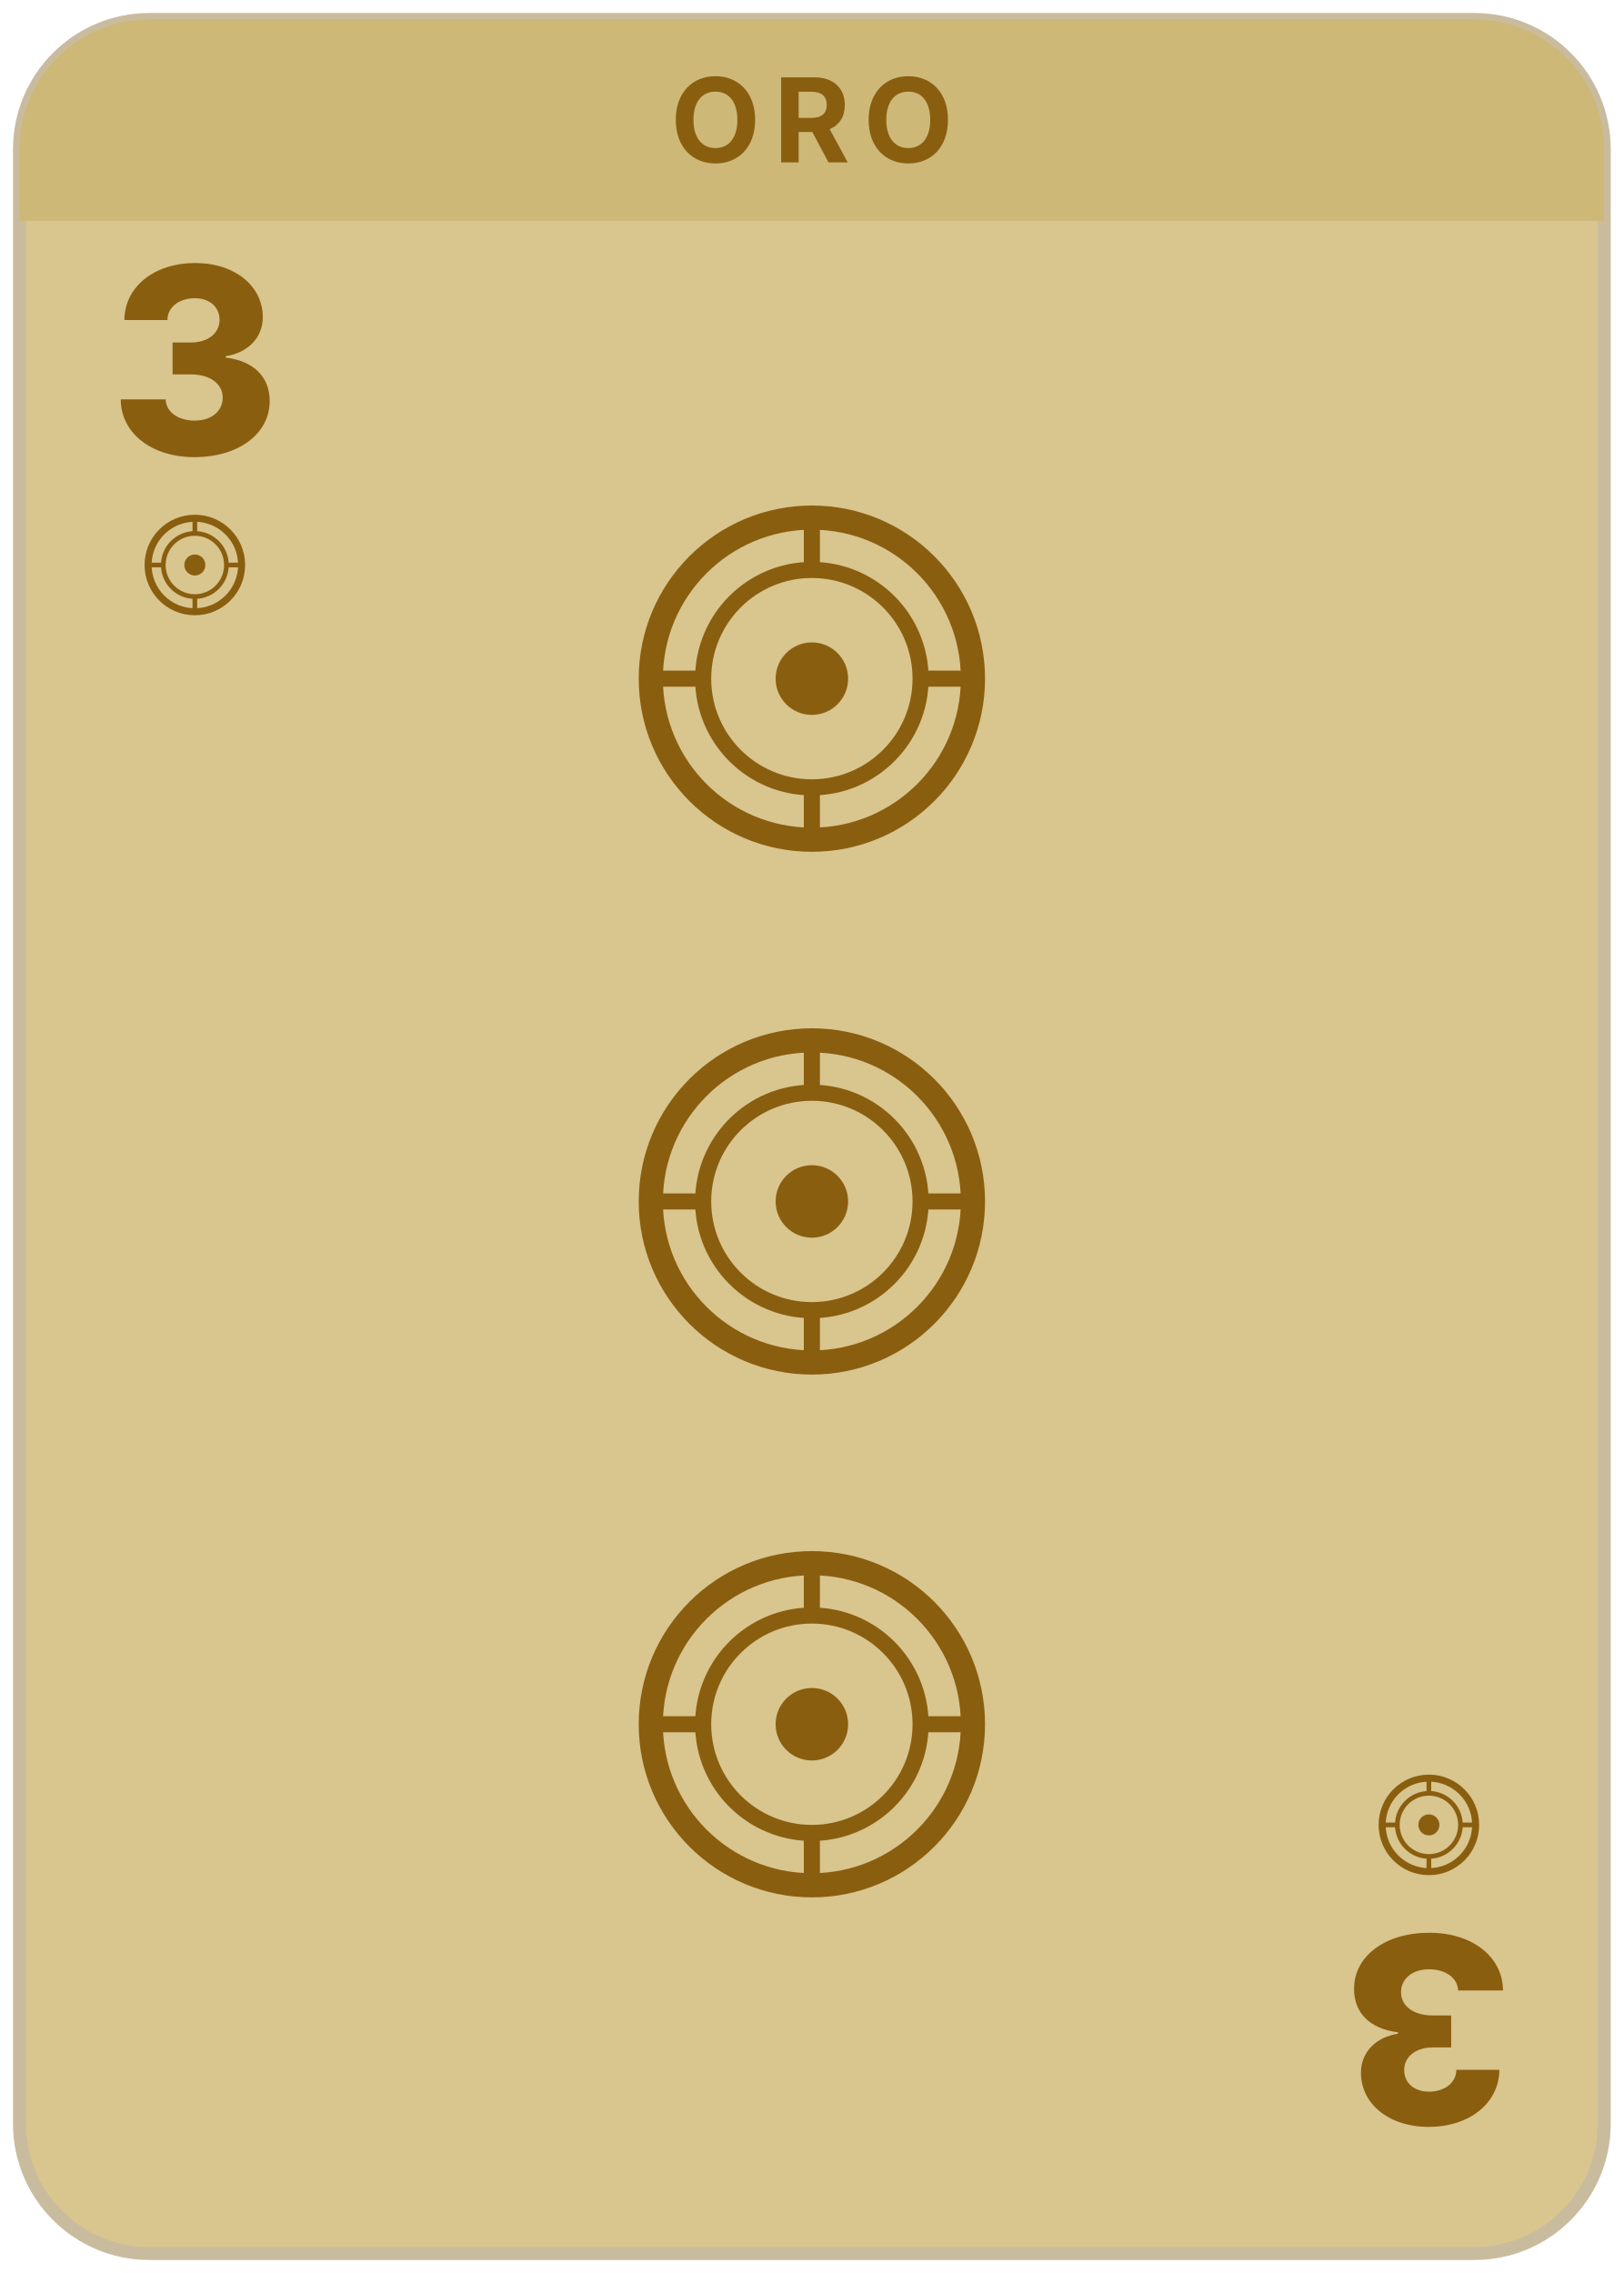
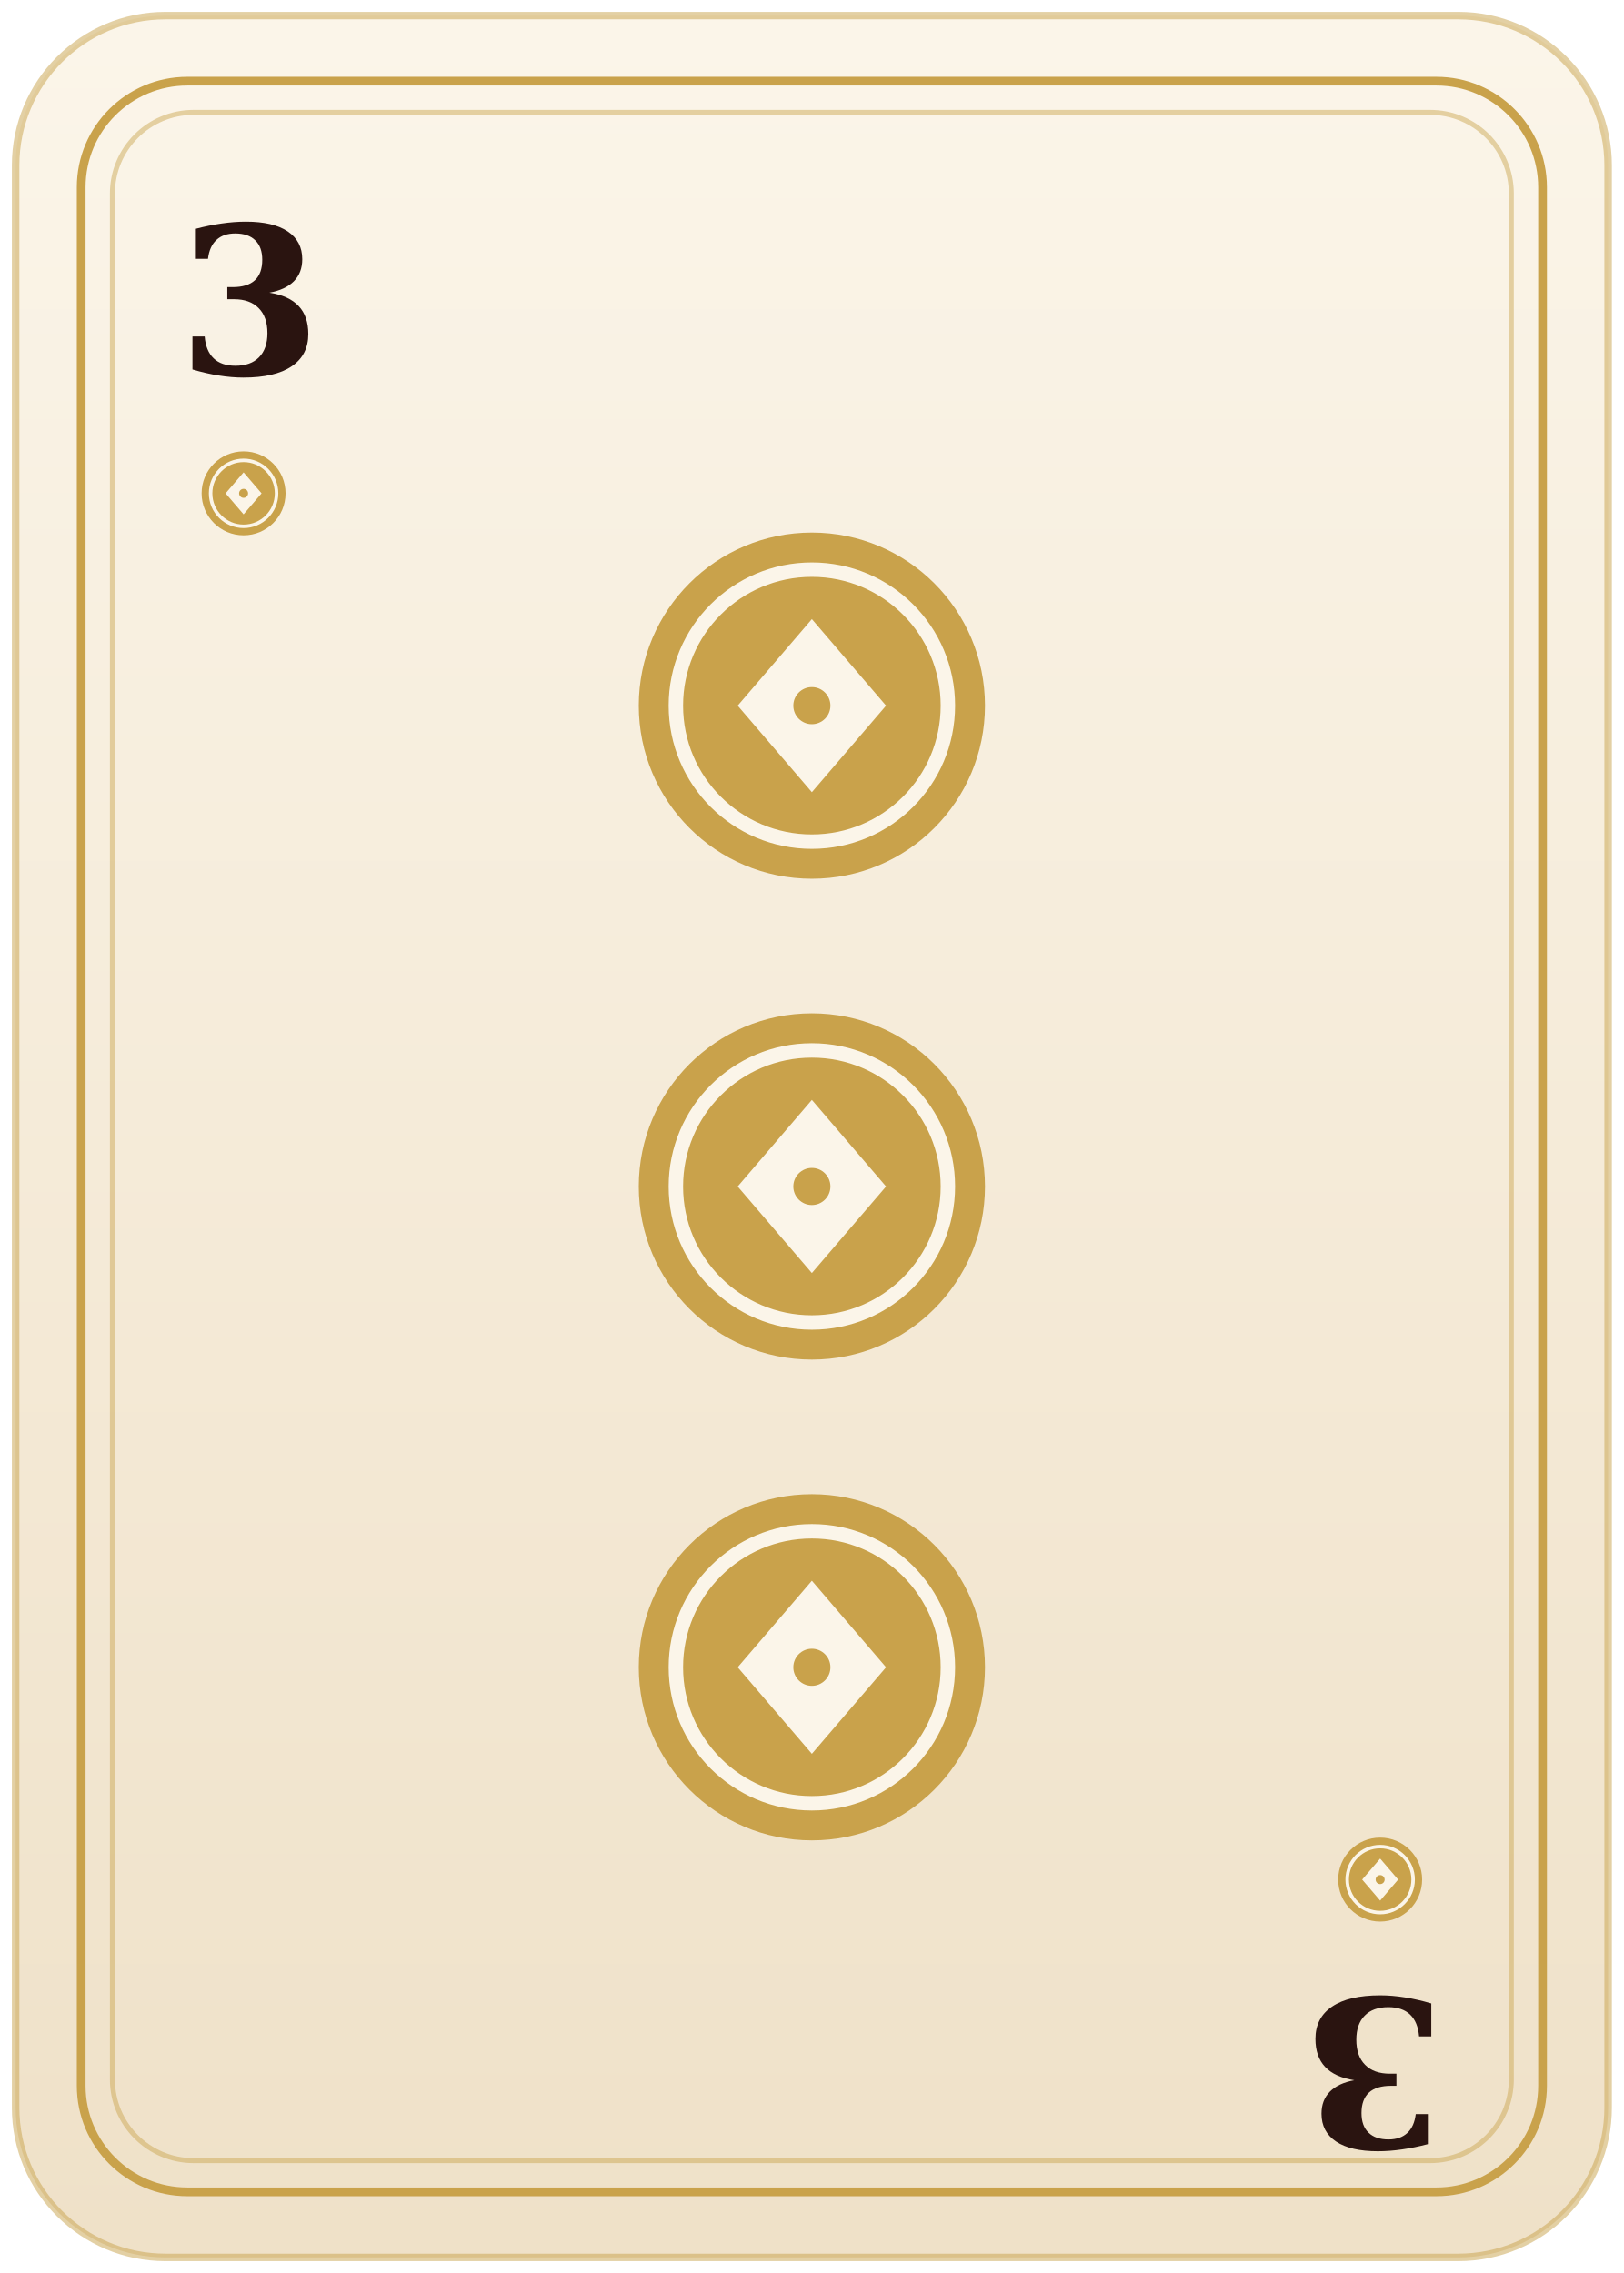
- <svg xmlns="http://www.w3.org/2000/svg" viewBox="0 0 250 350" width="250" height="350">
-   <rect x="3" y="3" width="244" height="344" rx="20" fill="#D9C58E" stroke="#C9BC9E" stroke-width="2" />
-   <path d="M3,23 A20,20 0 0 1 23,3 L227,3 A20,20 0 0 1 247,23 L247,34 L3,34 Z" fill="#CDB877" />
-   <text x="125.0" y="25" font-family="Inter,Helvetica,Arial,sans-serif" font-size="18" font-weight="700" letter-spacing="2" fill="#8A5E0F" text-anchor="middle">ORO</text>
-   <g transform="translate(30,70) rotate(0)">
-     <text x="0" y="0" font-family="Inter,Helvetica,Arial,sans-serif" font-size="40" font-weight="800" fill="#8A5E0F" text-anchor="middle">3</text>
-     <g transform="translate(-9,8) scale(0.18)">
-       <circle cx="50" cy="50" r="40" fill="none" stroke="#8A5E0F" stroke-width="6" />
-       <circle cx="50" cy="50" r="27" fill="none" stroke="#8A5E0F" stroke-width="4" />
-       <circle cx="50" cy="50" r="9" fill="#8A5E0F" />
-       <g stroke="#8A5E0F" stroke-width="4" stroke-linecap="round">
-         <line x1="50" y1="13" x2="50" y2="22" />
-         <line x1="50" y1="78" x2="50" y2="87" />
-         <line x1="13" y1="50" x2="22" y2="50" />
-         <line x1="78" y1="50" x2="87" y2="50" />
-       </g>
+ <svg xmlns="http://www.w3.org/2000/svg" viewBox="0 0 260 364" width="260" height="364">
+   <defs>
+     <linearGradient id="bg" x1="0" y1="0" x2="0" y2="1">
+       <stop offset="0%" stop-color="#FBF5E9" />
+       <stop offset="100%" stop-color="#EFE1C8" />
+     </linearGradient>
+   </defs>
+   <rect x="2.5" y="2.5" width="255" height="359" rx="24" fill="url(#bg)" />
+   <rect x="13" y="13" width="234" height="338" rx="17" fill="none" stroke="#C9A24B" stroke-width="1.4" />
+   <rect x="18" y="18" width="224" height="328" rx="13" fill="none" stroke="#C9A24B" stroke-opacity="0.45" stroke-width="0.8" />
+   <rect x="2.5" y="2.5" width="255" height="359" rx="24" fill="none" stroke="#C9A24B" stroke-opacity="0.5" stroke-width="1.2" />
+   <g transform="translate(40,60) rotate(0)">
+     <text x="0" y="0" font-family="'Bodoni Moda','DejaVu Serif',serif" font-size="33" font-weight="600" fill="#2A1410" text-anchor="middle">3</text>
+     <g transform="translate(-9,11) scale(0.16)">
+       <circle cx="50" cy="50" r="42" fill="#C9A24B" />
+       <circle cx="50" cy="50" r="33" fill="none" stroke="#FBF5E9" stroke-width="3.5" />
+       <polygon points="50,29 68,50 50,71 32,50" fill="#FBF5E9" />
+       <circle cx="50" cy="50" r="4.5" fill="#C9A24B" />
    </g>
  </g>
-   <g transform="translate(220,298) rotate(180)">
-     <text x="0" y="0" font-family="Inter,Helvetica,Arial,sans-serif" font-size="40" font-weight="800" fill="#8A5E0F" text-anchor="middle">3</text>
-     <g transform="translate(-9,8) scale(0.18)">
-       <circle cx="50" cy="50" r="40" fill="none" stroke="#8A5E0F" stroke-width="6" />
-       <circle cx="50" cy="50" r="27" fill="none" stroke="#8A5E0F" stroke-width="4" />
-       <circle cx="50" cy="50" r="9" fill="#8A5E0F" />
-       <g stroke="#8A5E0F" stroke-width="4" stroke-linecap="round">
-         <line x1="50" y1="13" x2="50" y2="22" />
-         <line x1="50" y1="78" x2="50" y2="87" />
-         <line x1="13" y1="50" x2="22" y2="50" />
-         <line x1="78" y1="50" x2="87" y2="50" />
-       </g>
+   <g transform="translate(220,320) rotate(180)">
+     <text x="0" y="0" font-family="'Bodoni Moda','DejaVu Serif',serif" font-size="33" font-weight="600" fill="#2A1410" text-anchor="middle">3</text>
+     <g transform="translate(-9,11) scale(0.16)">
+       <circle cx="50" cy="50" r="42" fill="#C9A24B" />
+       <circle cx="50" cy="50" r="33" fill="none" stroke="#FBF5E9" stroke-width="3.5" />
+       <polygon points="50,29 68,50 50,71 32,50" fill="#FBF5E9" />
+       <circle cx="50" cy="50" r="4.5" fill="#C9A24B" />
    </g>
  </g>
-   <g transform="translate(94.0,73.5) scale(0.62)">
-     <circle cx="50" cy="50" r="40" fill="none" stroke="#8A5E0F" stroke-width="6" />
-     <circle cx="50" cy="50" r="27" fill="none" stroke="#8A5E0F" stroke-width="4" />
-     <circle cx="50" cy="50" r="9" fill="#8A5E0F" />
-     <g stroke="#8A5E0F" stroke-width="4" stroke-linecap="round">
-       <line x1="50" y1="13" x2="50" y2="22" />
-       <line x1="50" y1="78" x2="50" y2="87" />
-       <line x1="13" y1="50" x2="22" y2="50" />
-       <line x1="78" y1="50" x2="87" y2="50" />
-     </g>
+   <g transform="translate(97.0,80.0) scale(0.66)">
+     <circle cx="50" cy="50" r="42" fill="#C9A24B" />
+     <circle cx="50" cy="50" r="33" fill="none" stroke="#FBF5E9" stroke-width="3.5" />
+     <polygon points="50,29 68,50 50,71 32,50" fill="#FBF5E9" />
+     <circle cx="50" cy="50" r="4.5" fill="#C9A24B" />
  </g>
-   <g transform="translate(94.0,154.0) scale(0.62)">
-     <circle cx="50" cy="50" r="40" fill="none" stroke="#8A5E0F" stroke-width="6" />
-     <circle cx="50" cy="50" r="27" fill="none" stroke="#8A5E0F" stroke-width="4" />
-     <circle cx="50" cy="50" r="9" fill="#8A5E0F" />
-     <g stroke="#8A5E0F" stroke-width="4" stroke-linecap="round">
-       <line x1="50" y1="13" x2="50" y2="22" />
-       <line x1="50" y1="78" x2="50" y2="87" />
-       <line x1="13" y1="50" x2="22" y2="50" />
-       <line x1="78" y1="50" x2="87" y2="50" />
-     </g>
+   <g transform="translate(97.0,157.0) scale(0.66)">
+     <circle cx="50" cy="50" r="42" fill="#C9A24B" />
+     <circle cx="50" cy="50" r="33" fill="none" stroke="#FBF5E9" stroke-width="3.5" />
+     <polygon points="50,29 68,50 50,71 32,50" fill="#FBF5E9" />
+     <circle cx="50" cy="50" r="4.5" fill="#C9A24B" />
  </g>
-   <g transform="translate(94.0,234.5) scale(0.62)">
-     <circle cx="50" cy="50" r="40" fill="none" stroke="#8A5E0F" stroke-width="6" />
-     <circle cx="50" cy="50" r="27" fill="none" stroke="#8A5E0F" stroke-width="4" />
-     <circle cx="50" cy="50" r="9" fill="#8A5E0F" />
-     <g stroke="#8A5E0F" stroke-width="4" stroke-linecap="round">
-       <line x1="50" y1="13" x2="50" y2="22" />
-       <line x1="50" y1="78" x2="50" y2="87" />
-       <line x1="13" y1="50" x2="22" y2="50" />
-       <line x1="78" y1="50" x2="87" y2="50" />
-     </g>
+   <g transform="translate(97.0,234.0) scale(0.66)">
+     <circle cx="50" cy="50" r="42" fill="#C9A24B" />
+     <circle cx="50" cy="50" r="33" fill="none" stroke="#FBF5E9" stroke-width="3.5" />
+     <polygon points="50,29 68,50 50,71 32,50" fill="#FBF5E9" />
+     <circle cx="50" cy="50" r="4.5" fill="#C9A24B" />
  </g>
</svg>
